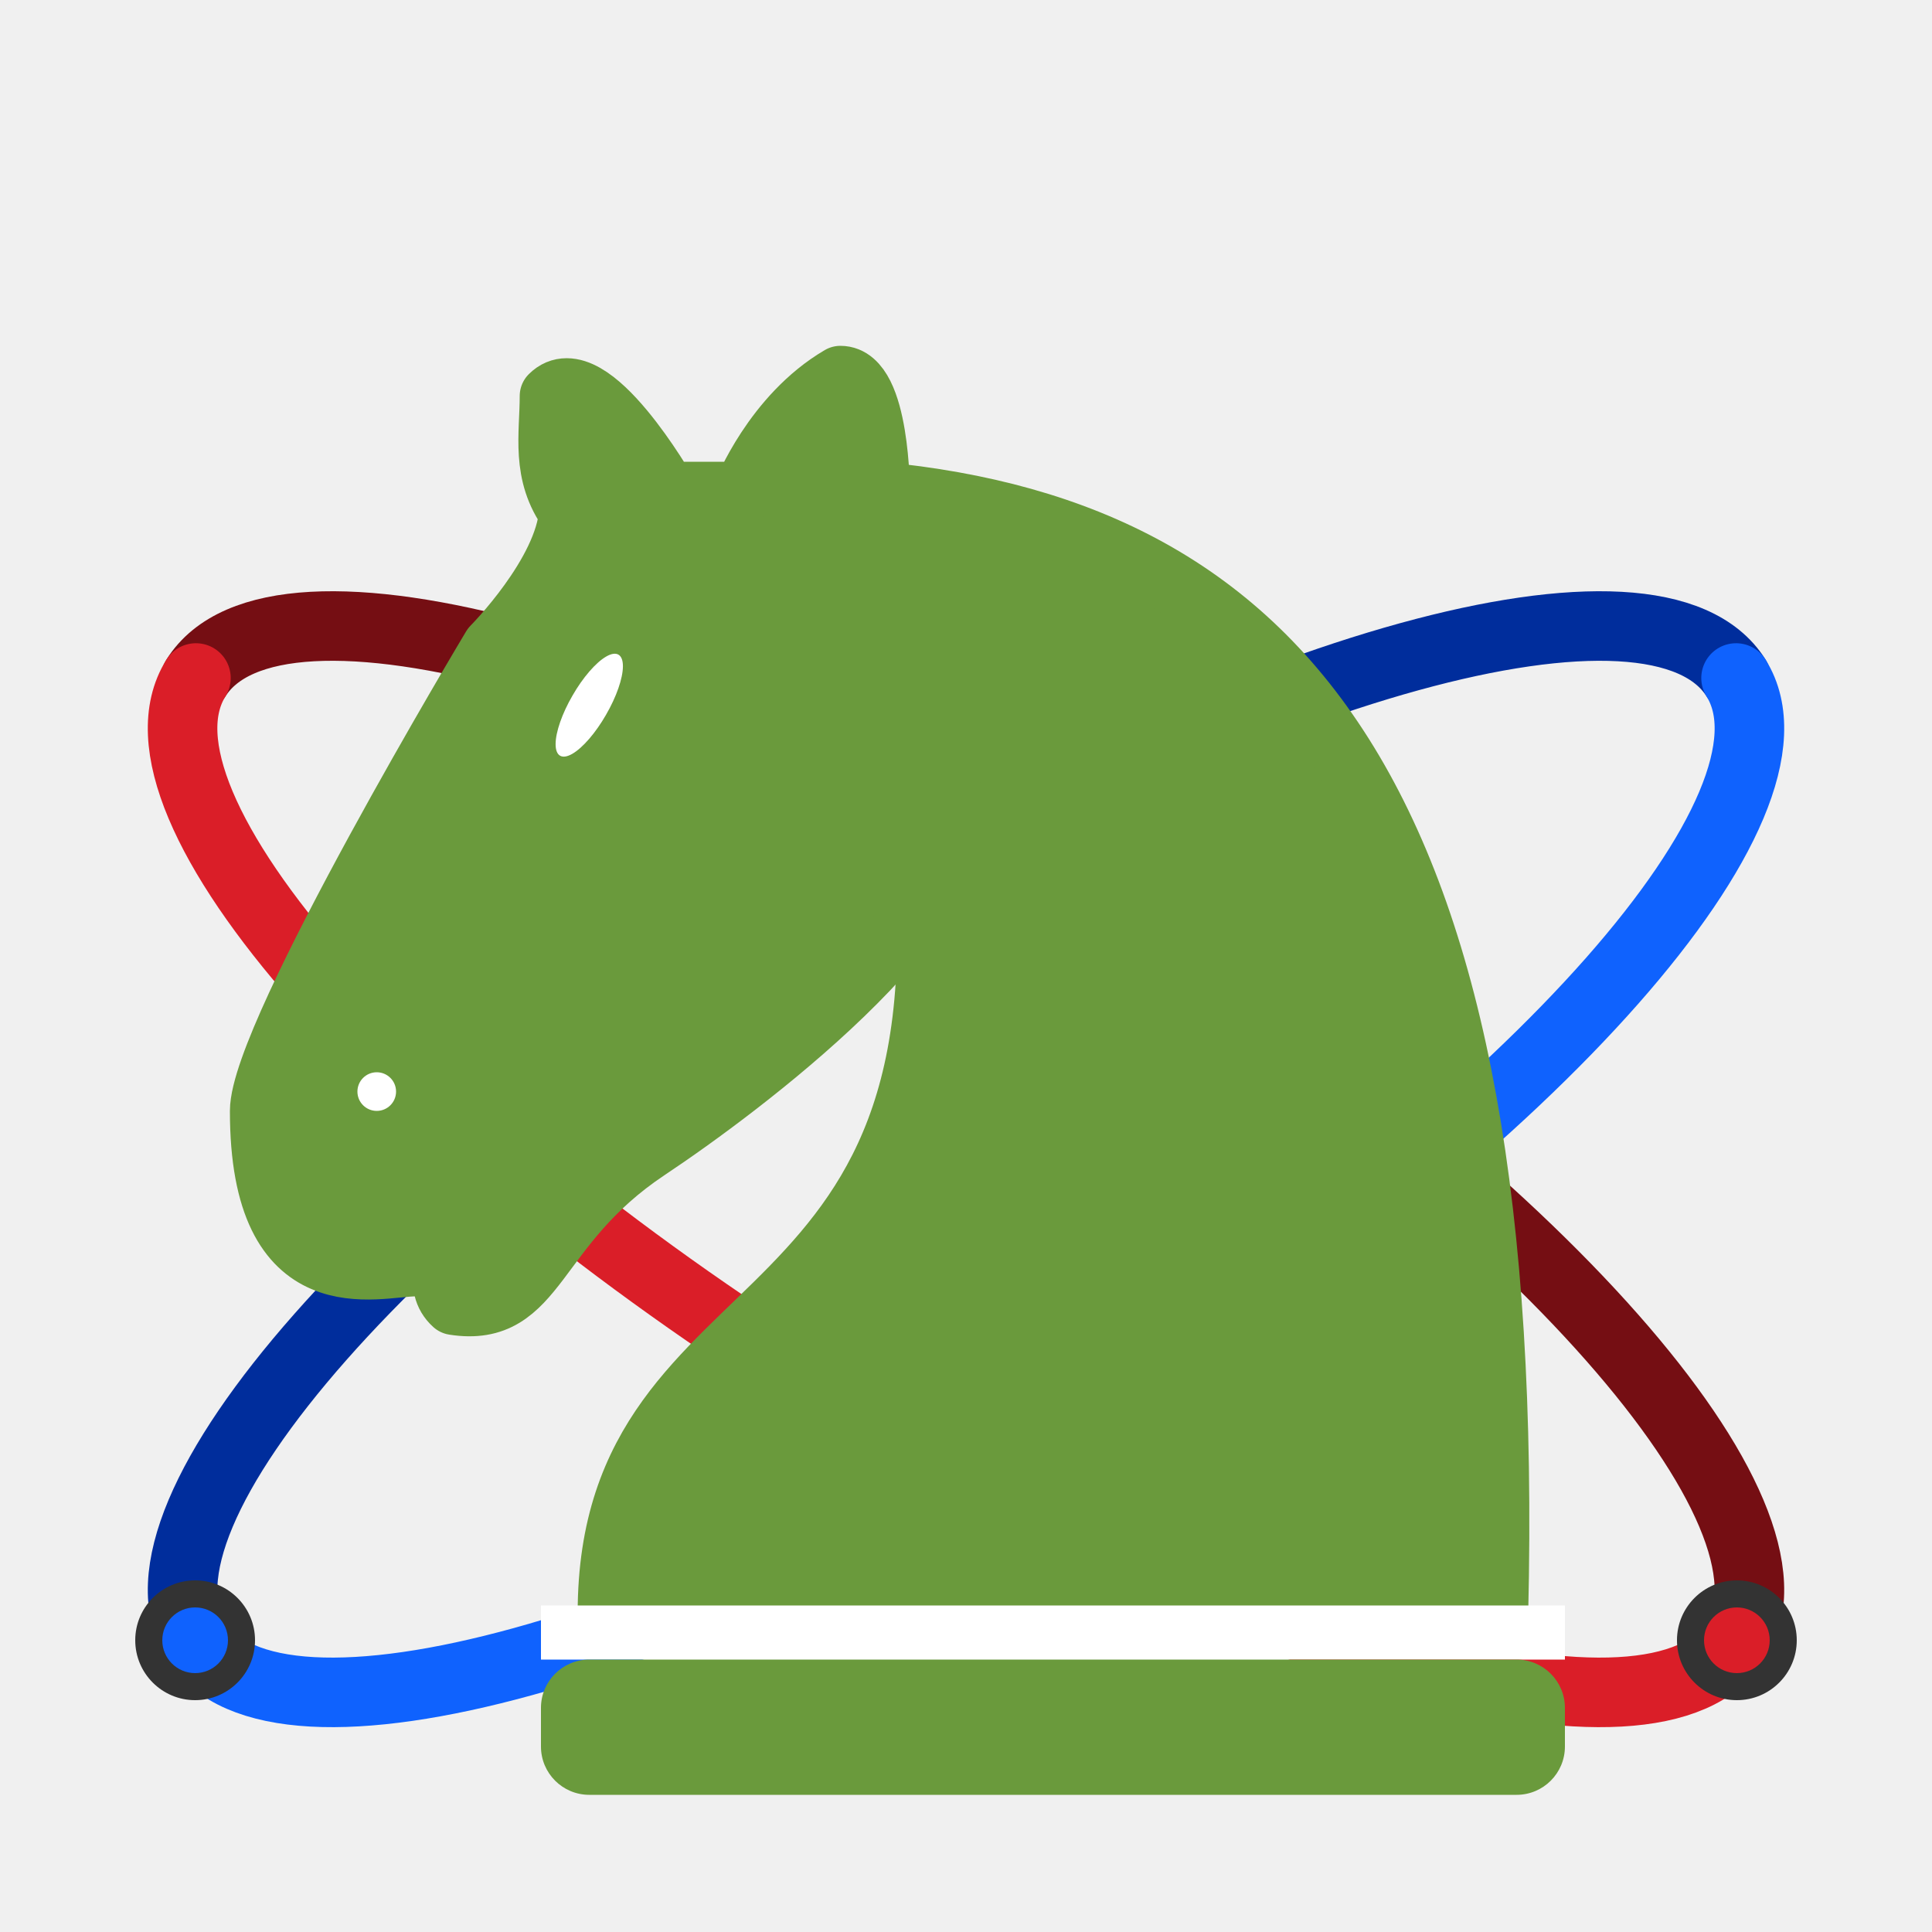
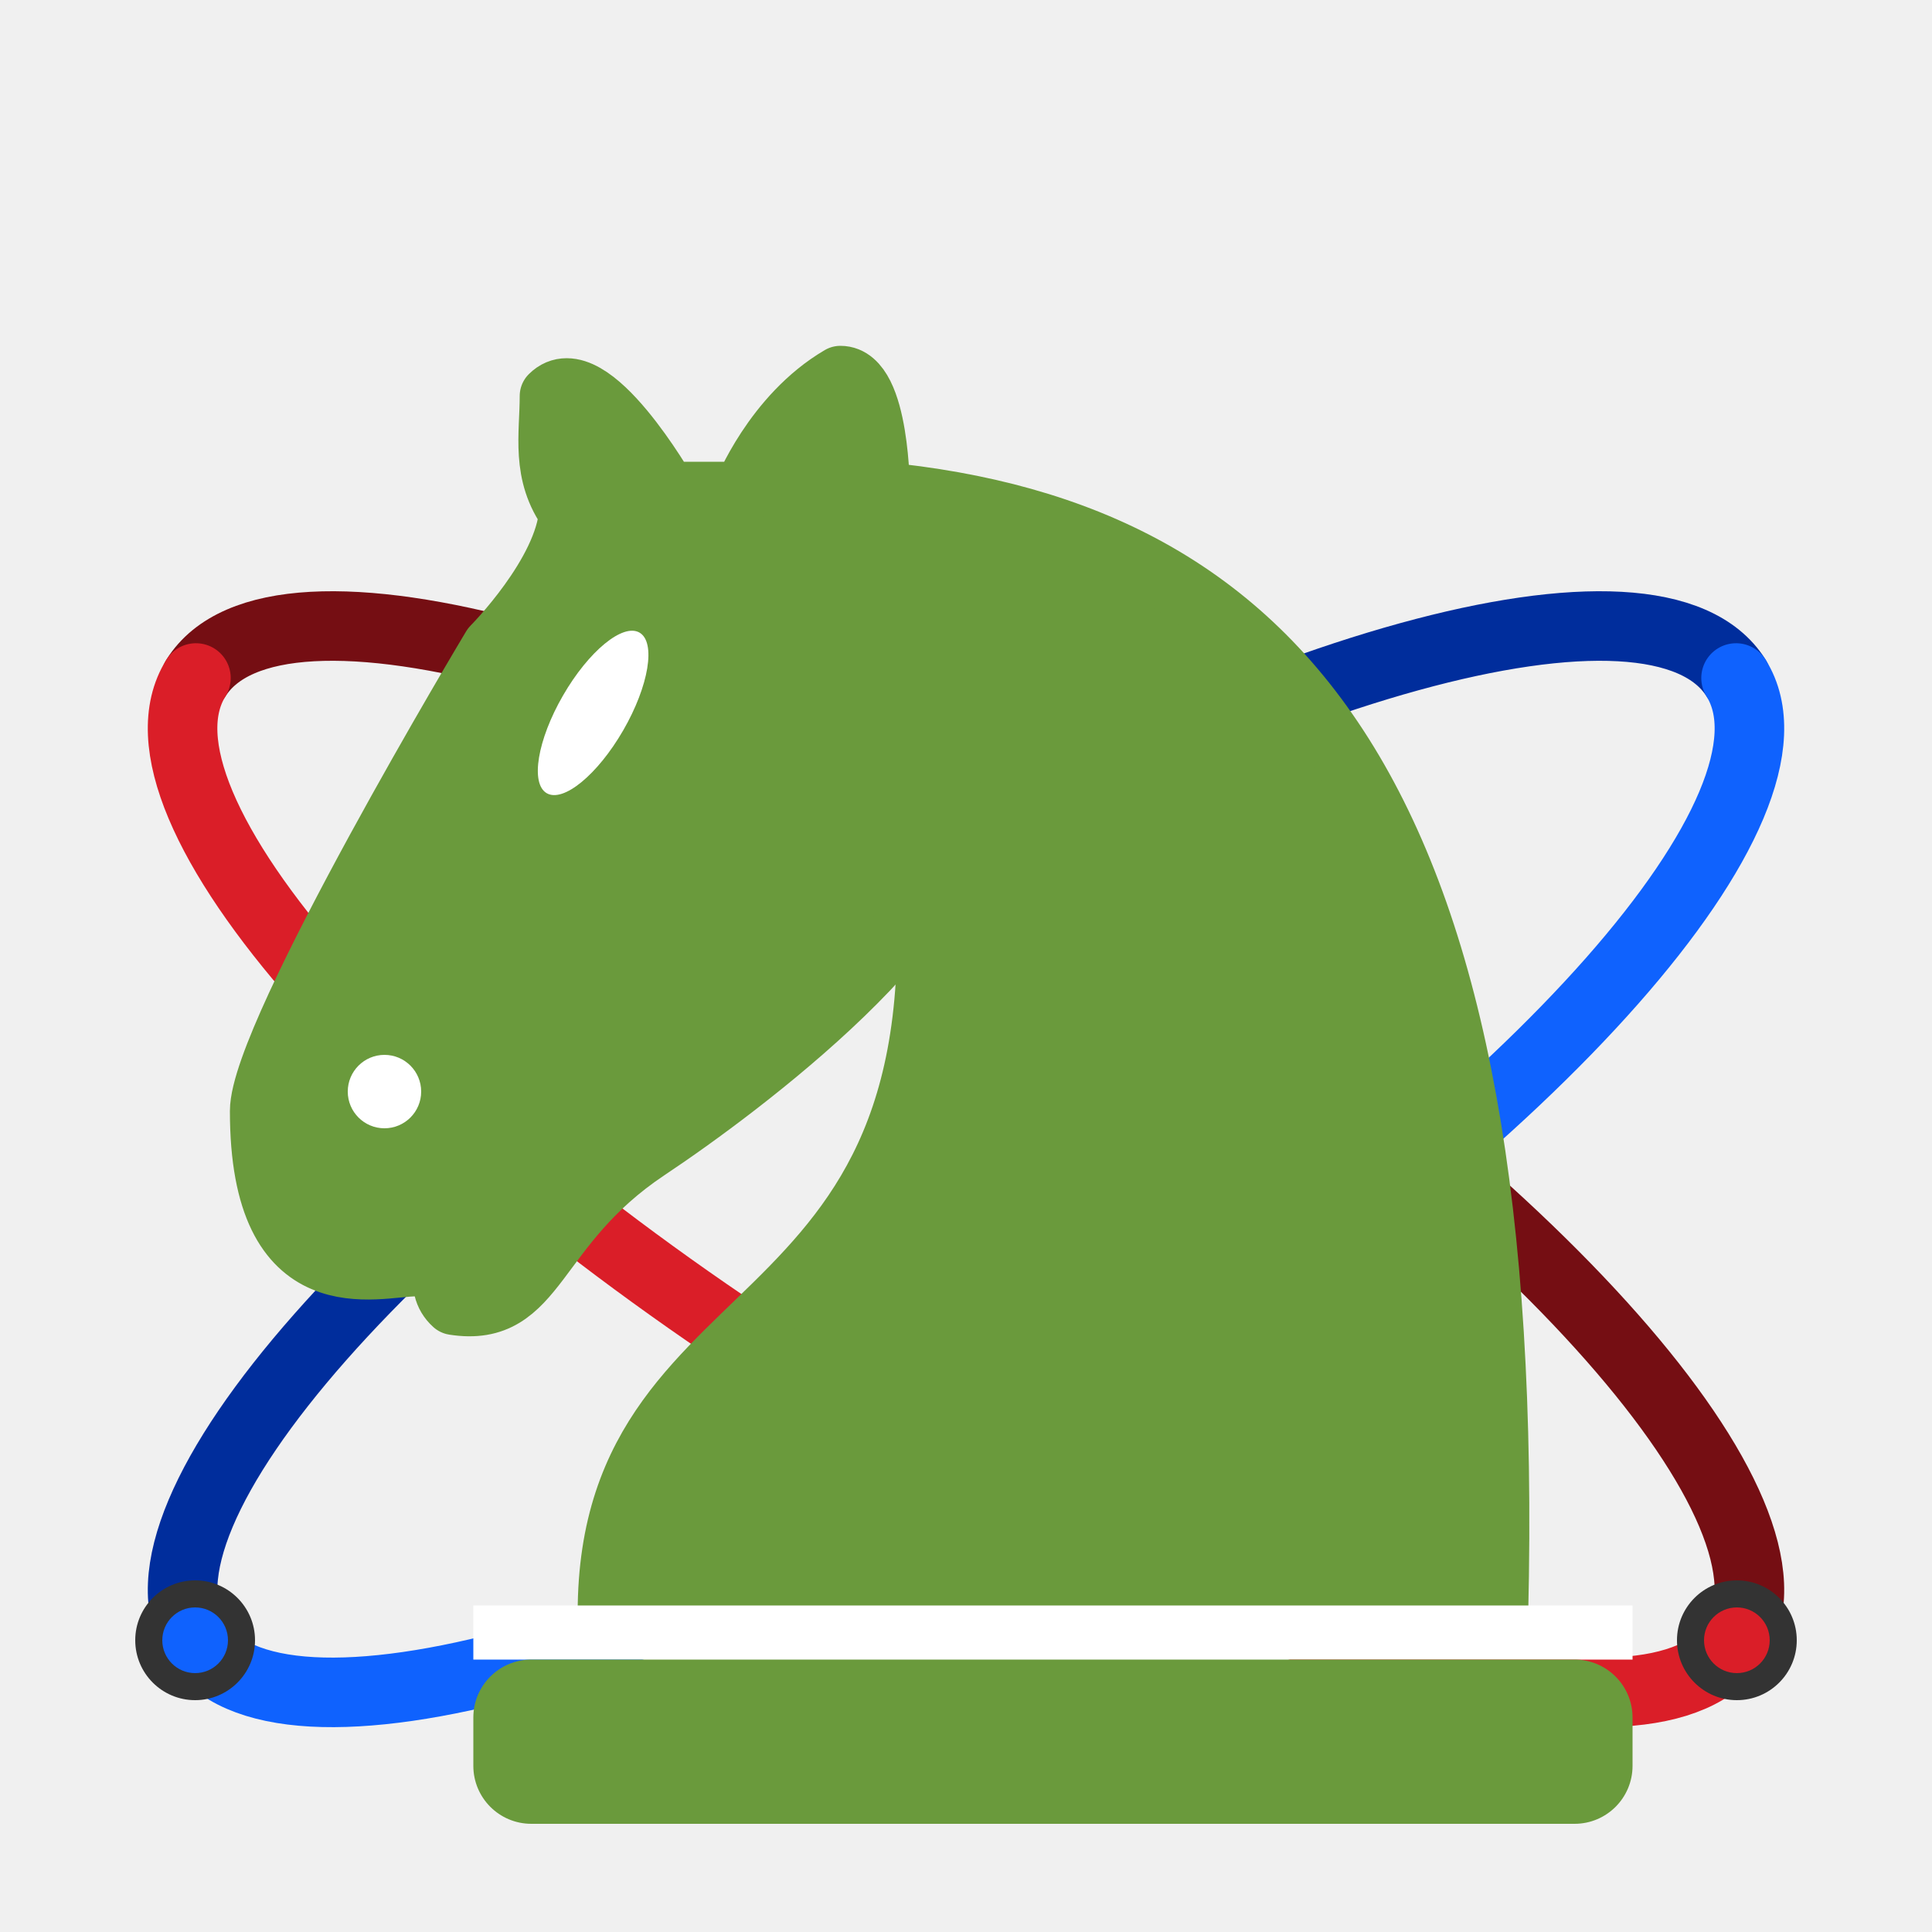
<svg xmlns="http://www.w3.org/2000/svg" viewBox="0 0 100 100">
  <path d="M-47 0 A47 14 0 0 1 47 0" fill="none" stroke="#002d9c" stroke-width="3.6" stroke-linecap="round" transform="translate(50 60) rotate(-32)" />
  <path d="M-47 0 A47 14 0 0 1 47 0" fill="none" stroke="#750e13" stroke-width="3.6" stroke-linecap="round" transform="translate(50 60) rotate(32)" />
  <path d="M-47 0 A47 14 0 0 0 47 0" fill="none" stroke="#0f62fe" stroke-width="3.6" stroke-linecap="round" transform="translate(50 60) rotate(-32)" />
  <path d="M-47 0 A47 14 0 0 0 47 0" fill="none" stroke="#da1e28" stroke-width="3.6" stroke-linecap="round" transform="translate(50 60) rotate(32)" />
  <circle cx="10.1" cy="84.9" r="3.1" fill="#333" />
  <circle cx="10.1" cy="84.9" r="1.7" fill="#0f62fe" />
  <circle cx="89.9" cy="84.9" r="3.1" fill="#333" />
  <circle cx="89.9" cy="84.9" r="1.7" fill="#da1e28" />
  <g transform="translate(1.50 5.50) scale(2.0)" fill="#6a9a3c" stroke="#6a9a3c" stroke-width="1.6" stroke-linejoin="round" stroke-linecap="round">
    <path d="M22 10c10.5 1 16.5 8 16 29H15c0-9 10-6.5 8-21" />
    <path d="M24 18c.38 2.91-5.55 7.37-8 9-3 2-2.82 4.34-5 4-1.042-.94 1.41-3.04 0-3-1 0 .19 1.23-1 2-1 0-4.003 1-4-4 0-2 6-12 6-12s1.89-1.9 2-3.5c-.73-.994-.5-2-.5-3 1-1 3 2.5 3 2.5h2s.78-1.992 2.5-3c1 0 1 3 1 3" />
  </g>
  <g transform="translate(1.50 5.50) scale(2.0)" fill="#ffffff">
-     <path d="M9.5 25.5a.5.5 0 1 1-1 0 .5.5 0 1 1 1 0m5.433-9.75a.5 1.5 30 1 1-.866-.5.5 1.5 30 1 1 .866.5" />
+     <circle cx="9.2" cy="25.5" r="0.95" />
+     <ellipse cx="14.6" cy="15.7" rx="0.9" ry="2.4" transform="rotate(30 14.6 15.7)" />
  </g>
-   <rect x="28.0" y="83.1" width="53.0" height="2.8" fill="#ffffff" />
-   <rect x="28.0" y="85.9" width="53.0" height="7" rx="2.5" fill="#6a9a3c" />
+   <rect x="24.5" y="83.1" width="60.0" height="2.8" fill="#ffffff" />
+   <rect x="24.5" y="85.9" width="60.0" height="8.5" rx="3" fill="#6a9a3c" />
</svg>
